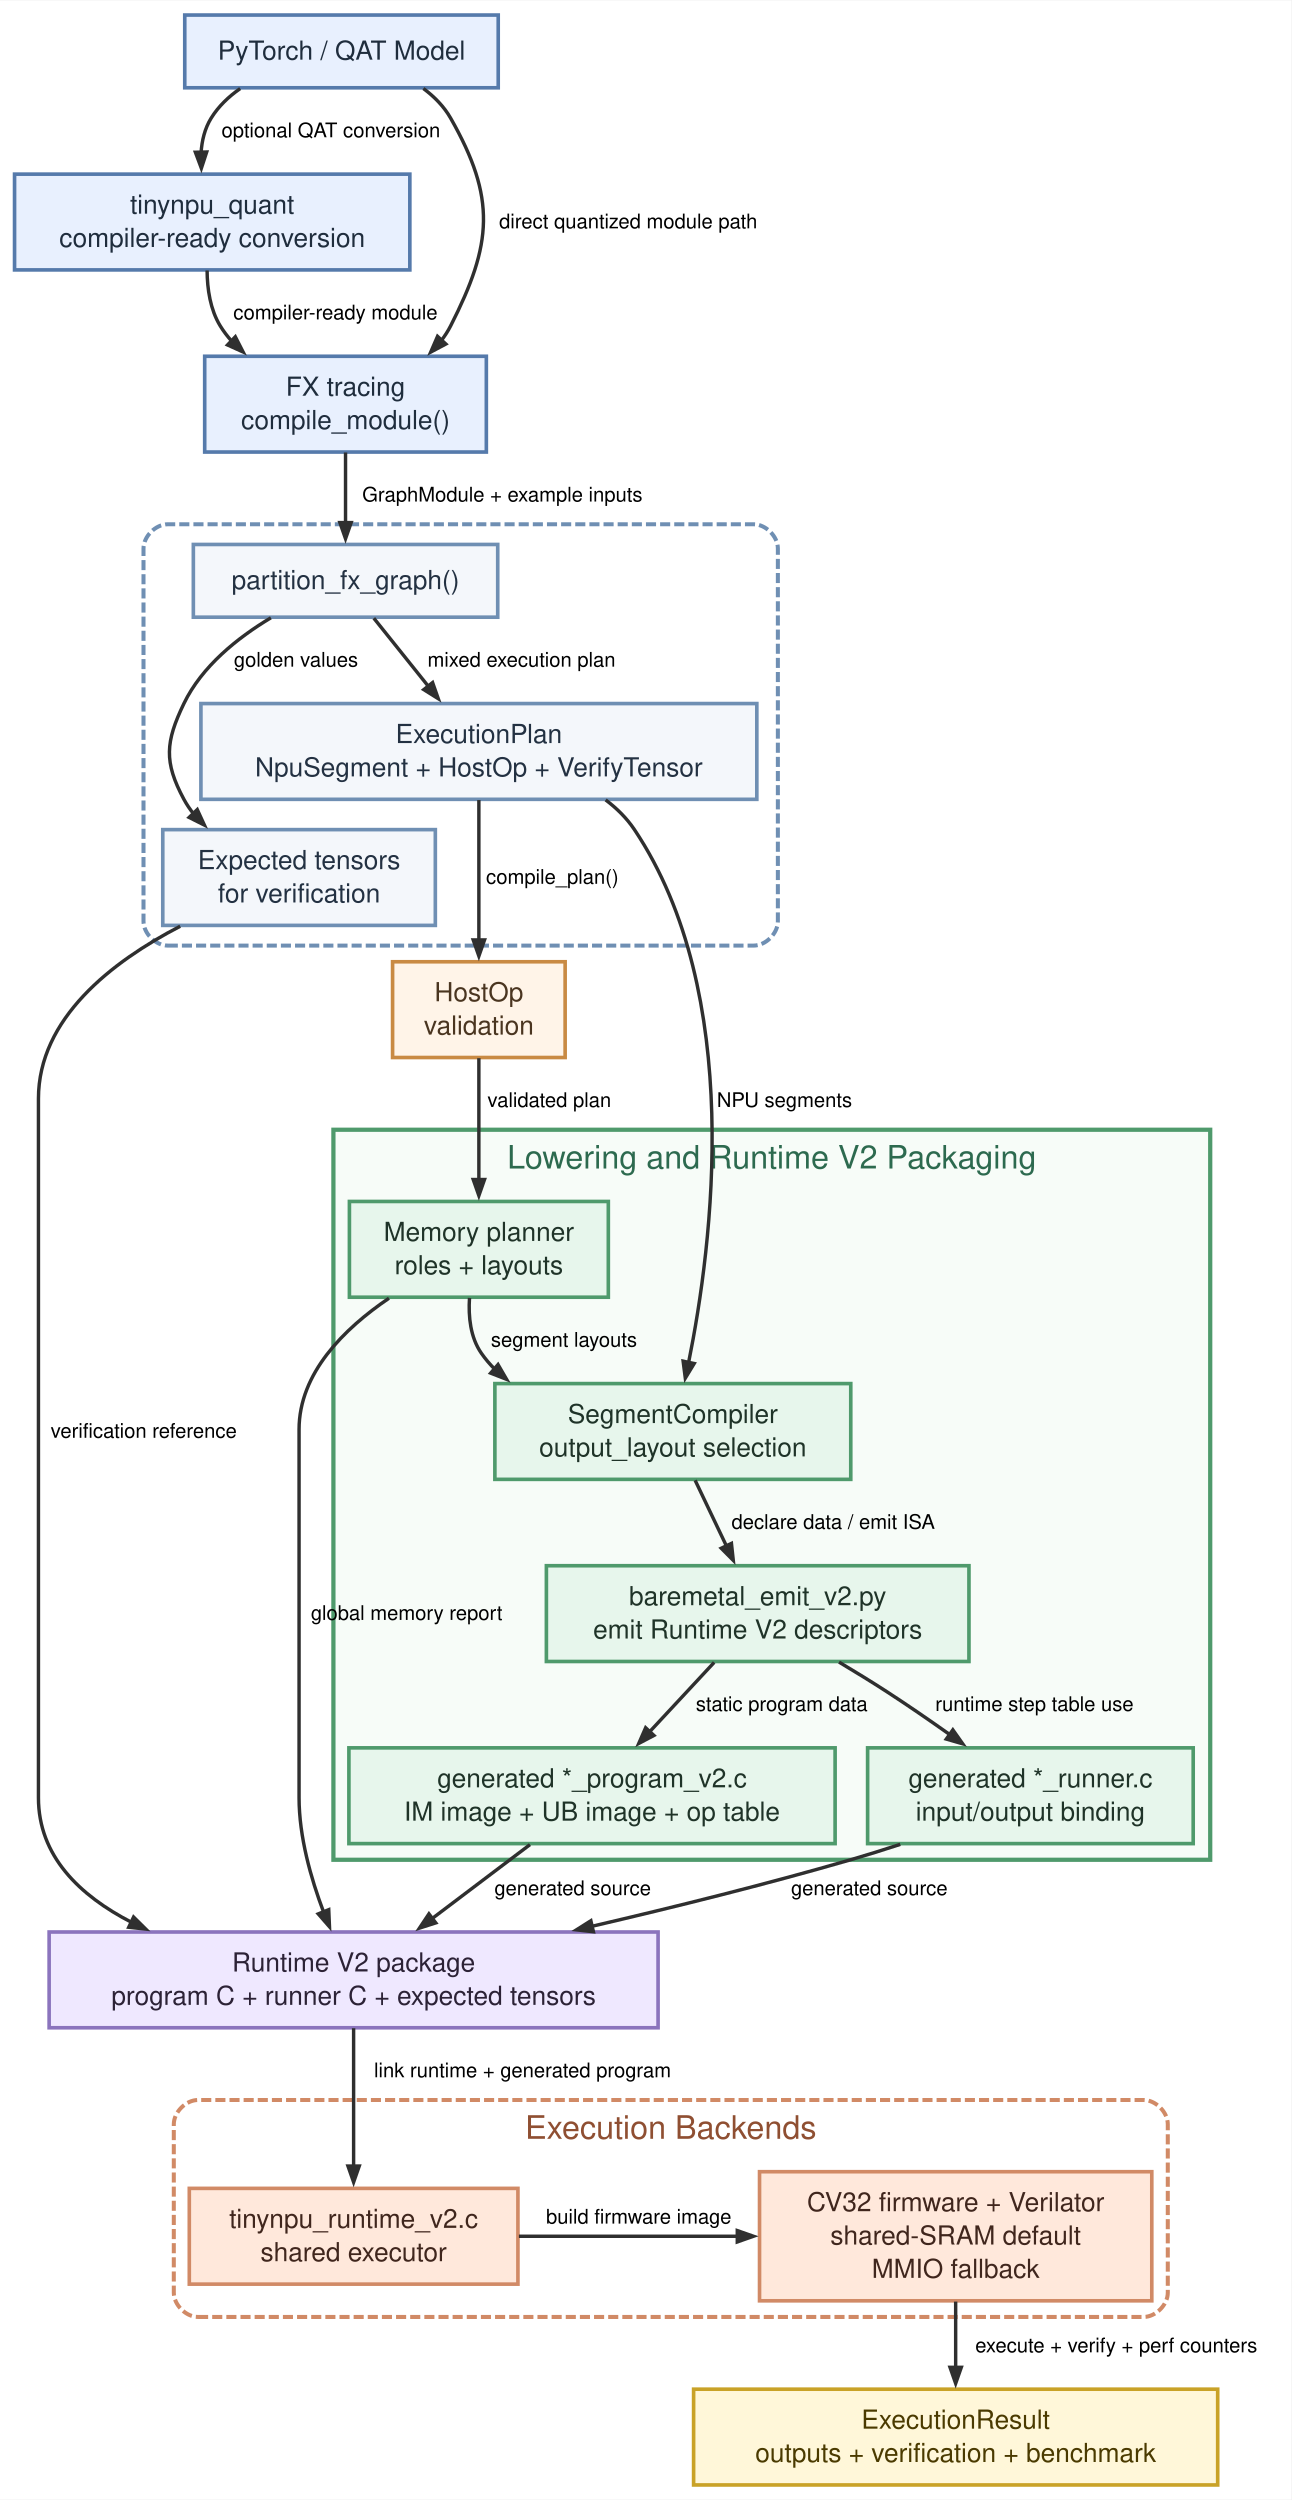
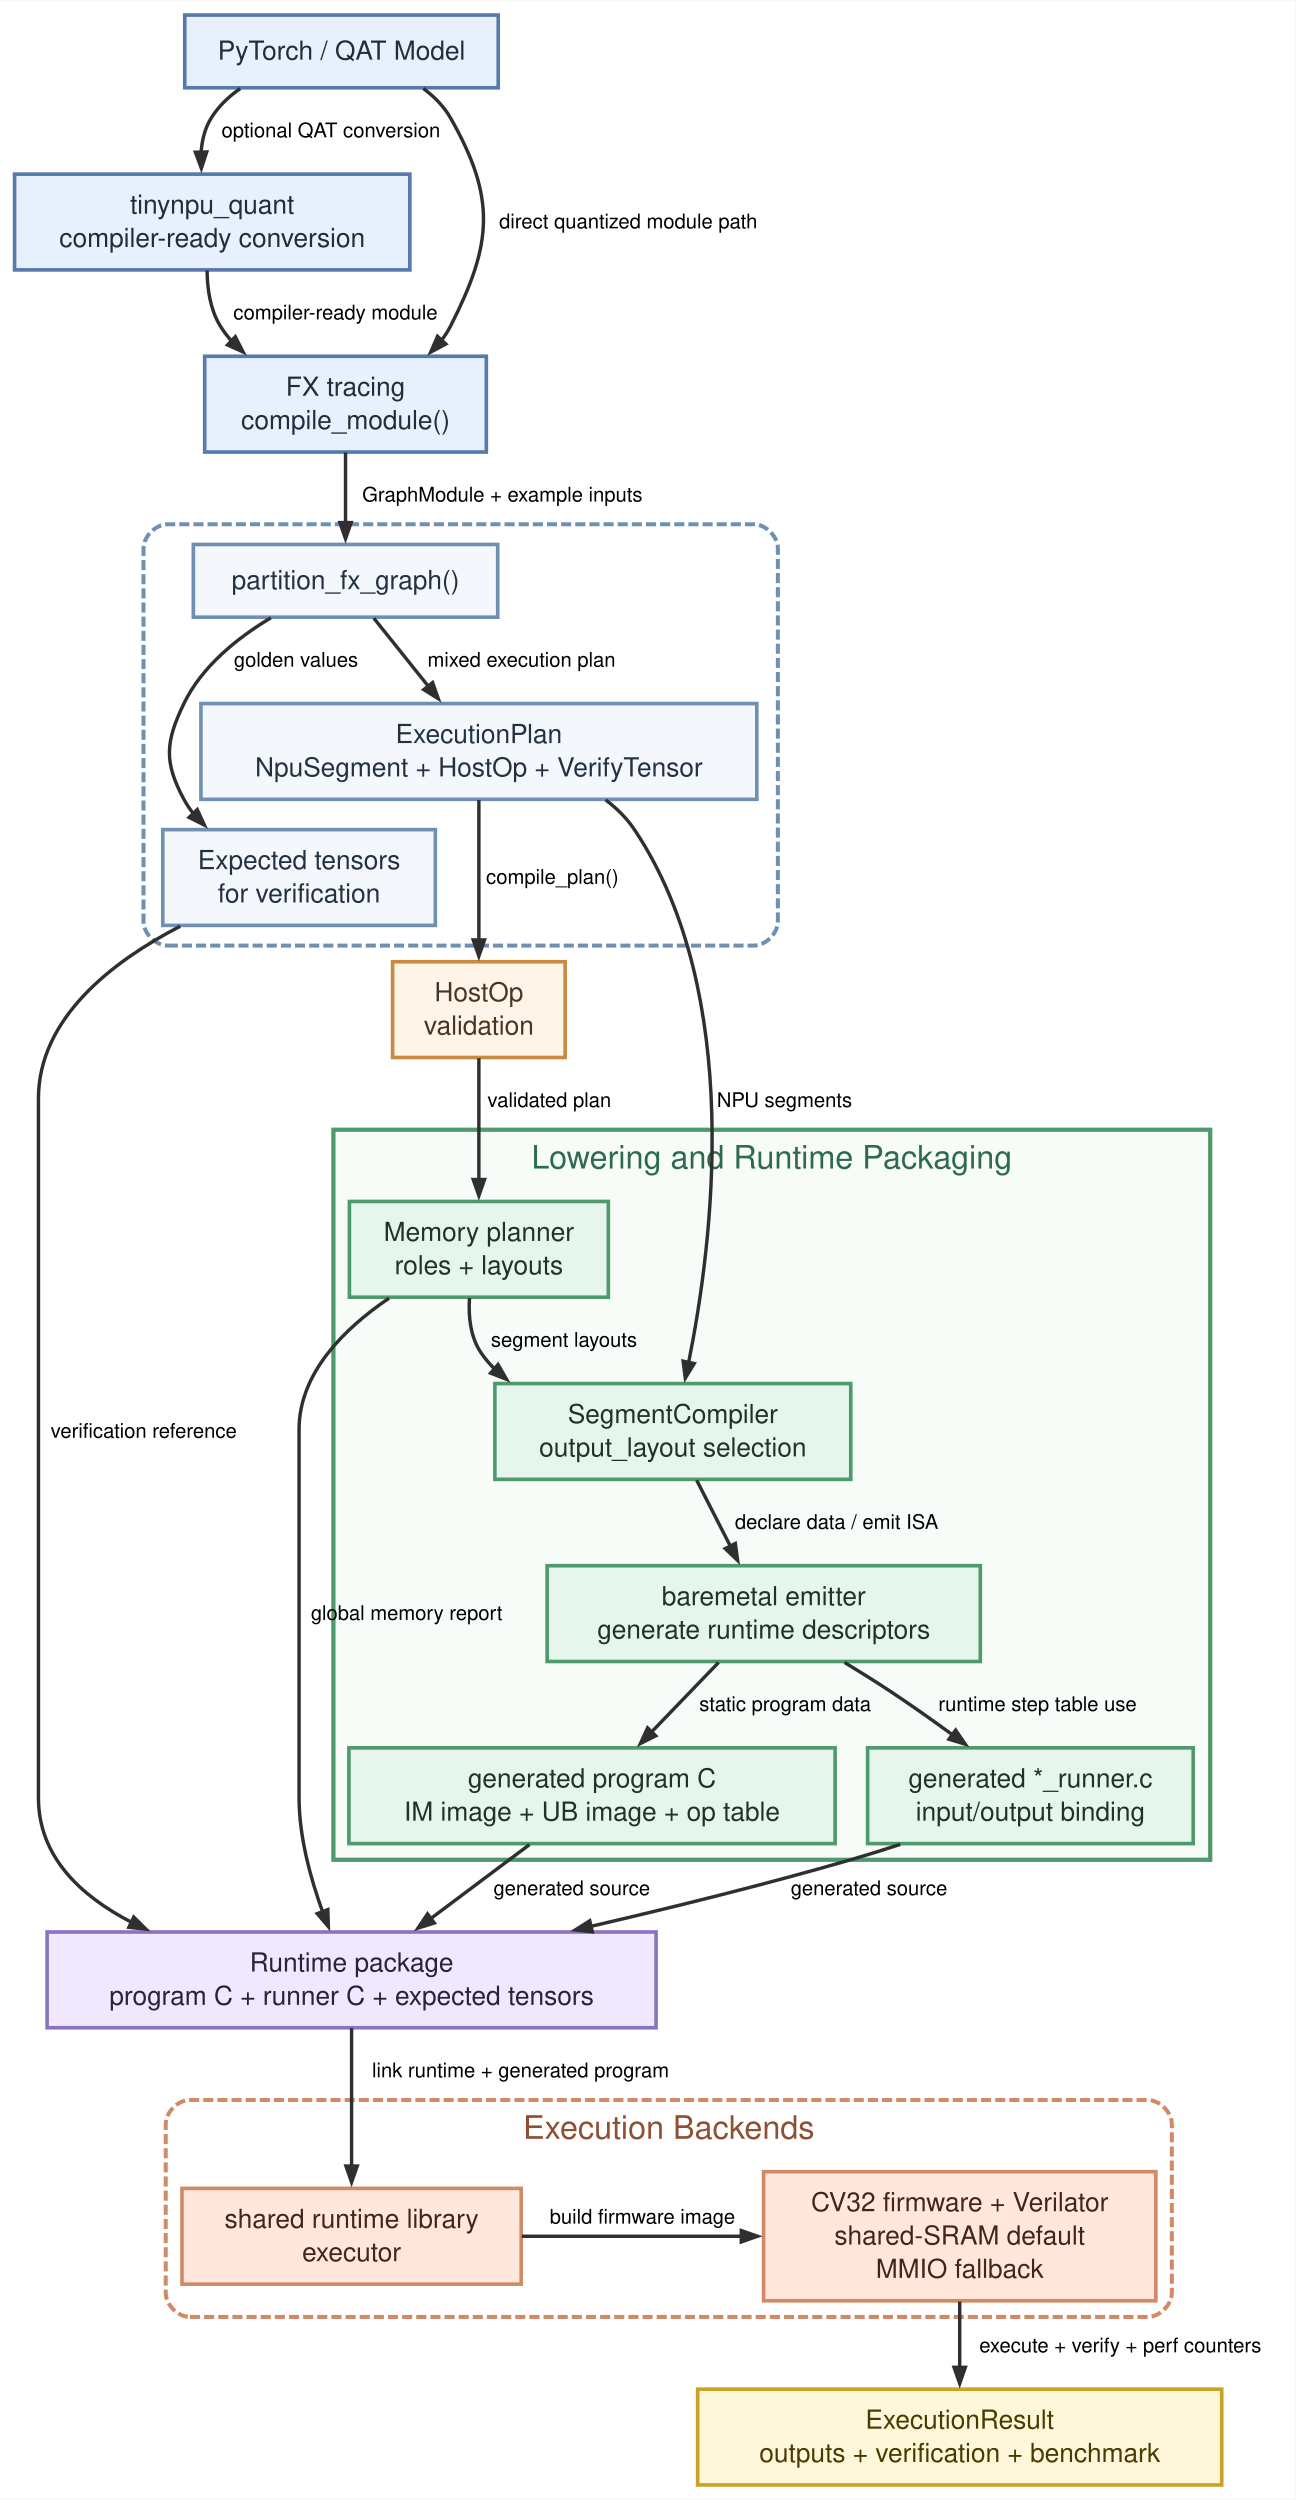
- <svg xmlns="http://www.w3.org/2000/svg" width="639pt" height="1237pt" viewBox="0.00 0.00 639.23 1236.95">
+ <svg xmlns="http://www.w3.org/2000/svg" width="641pt" height="1237pt" viewBox="0.00 0.00 641.23 1236.95">
  <g id="graph0" class="graph" transform="scale(1 1) rotate(0) translate(7.2 1229.75)">
-     <polygon fill="white" stroke="none" points="-7.2,7.2 -7.2,-1229.75 632.03,-1229.75 632.03,7.2 -7.2,7.2" />
+     <polygon fill="white" stroke="none" points="-7.2,7.2 -7.2,-1229.75 634.03,-1229.75 634.03,7.2 -7.2,7.2" />
    <g id="clust1" class="cluster">
      <path fill="white" stroke="#6f8fb3" stroke-width="2" stroke-dasharray="5,2" d="M75.83,-761.95C75.83,-761.95 365.83,-761.95 365.83,-761.95 371.83,-761.95 377.83,-767.95 377.83,-773.95 377.83,-773.95 377.83,-958.5 377.83,-958.5 377.83,-964.5 371.83,-970.5 365.83,-970.5 365.83,-970.5 75.83,-970.5 75.83,-970.5 69.83,-970.5 63.83,-964.5 63.83,-958.5 63.83,-958.5 63.83,-773.95 63.83,-773.95 63.83,-767.95 69.83,-761.95 75.83,-761.95" />
    </g>
    <g id="clust2" class="cluster">
      <polygon fill="#f7fcf8" stroke="#4f9a6c" stroke-width="2.1" points="157.83,-309.45 157.83,-670.8 591.83,-670.8 591.83,-309.45 157.83,-309.45" />
-       <text text-anchor="middle" x="374.83" y="-651.6" font-family="Helvetica,sans-Serif" font-size="16.00" fill="#2d6a4f">Lowering and Runtime V2 Packaging</text>
+       <text text-anchor="middle" x="374.83" y="-651.6" font-family="Helvetica,sans-Serif" font-size="16.00" fill="#2d6a4f">Lowering and Runtime Packaging</text>
    </g>
    <g id="clust3" class="cluster">
-       <path fill="white" stroke="#d18a66" stroke-width="2" stroke-dasharray="5,2" d="M90.83,-83.15C90.83,-83.15 558.83,-83.15 558.83,-83.15 564.83,-83.15 570.83,-89.15 570.83,-95.15 570.83,-95.15 570.83,-178.55 570.83,-178.55 570.83,-184.55 564.83,-190.55 558.83,-190.55 558.83,-190.55 90.83,-190.55 90.83,-190.55 84.83,-190.55 78.83,-184.55 78.83,-178.55 78.83,-178.55 78.83,-95.15 78.83,-95.15 78.83,-89.15 84.83,-83.15 90.83,-83.15" />
-       <text text-anchor="middle" x="324.83" y="-171.35" font-family="Helvetica,sans-Serif" font-size="16.00" fill="#8f4f32">Execution Backends</text>
+       <path fill="white" stroke="#d18a66" stroke-width="2" stroke-dasharray="5,2" d="M86.83,-83.15C86.83,-83.15 560.83,-83.15 560.83,-83.15 566.83,-83.15 572.83,-89.15 572.83,-95.15 572.83,-95.15 572.83,-178.55 572.83,-178.55 572.83,-184.55 566.83,-190.55 560.83,-190.55 560.83,-190.55 86.83,-190.55 86.83,-190.55 80.83,-190.55 74.83,-184.55 74.83,-178.55 74.83,-178.55 74.83,-95.15 74.83,-95.15 74.83,-89.15 80.83,-83.15 86.83,-83.15" />
+       <text text-anchor="middle" x="323.83" y="-171.35" font-family="Helvetica,sans-Serif" font-size="16.00" fill="#8f4f32">Execution Backends</text>
    </g>
    <g id="node1" class="node">
      <polygon fill="#e8f0fe" stroke="#557aab" stroke-width="1.8" points="239.41,-1222.55 84.25,-1222.55 84.25,-1186.55 239.41,-1186.55 239.41,-1222.55" />
      <text text-anchor="middle" x="161.83" y="-1200.45" font-family="Helvetica,sans-Serif" font-size="13.00" fill="#1f2d3d">PyTorch / QAT Model</text>
    </g>
    <g id="node2" class="node">
      <polygon fill="#e8f0fe" stroke="#557aab" stroke-width="1.8" points="195.66,-1143.8 0,-1143.8 0,-1096.4 195.66,-1096.4 195.66,-1143.8" />
      <text text-anchor="middle" x="97.83" y="-1124.25" font-family="Helvetica,sans-Serif" font-size="13.00" fill="#1f2d3d">tinynpu_quant</text>
      <text text-anchor="middle" x="97.83" y="-1107.75" font-family="Helvetica,sans-Serif" font-size="13.00" fill="#1f2d3d">compiler-ready conversion</text>
    </g>
    <g id="edge1" class="edge">
      <path fill="none" stroke="#2f2f2f" stroke-width="1.7" d="M111.68,-1186.15C106,-1182.2 100.95,-1177.39 97.33,-1171.55 94.14,-1166.4 92.7,-1160.35 92.32,-1154.26" />
      <polygon fill="#2f2f2f" stroke="#2f2f2f" stroke-width="1.7" points="95.11,-1154.76 92.47,-1146.7 89.51,-1154.64 95.11,-1154.76" />
      <text text-anchor="middle" x="156.58" y="-1162.05" font-family="Helvetica,sans-Serif" font-size="10.00">optional QAT conversion</text>
    </g>
    <g id="node3" class="node">
      <polygon fill="#e8f0fe" stroke="#557aab" stroke-width="1.8" points="233.53,-1053.65 94.12,-1053.65 94.12,-1006.25 233.53,-1006.25 233.53,-1053.65" />
      <text text-anchor="middle" x="163.83" y="-1034.1" font-family="Helvetica,sans-Serif" font-size="13.00" fill="#1f2d3d">FX tracing</text>
      <text text-anchor="middle" x="163.83" y="-1017.6" font-family="Helvetica,sans-Serif" font-size="13.00" fill="#1f2d3d">compile_module()</text>
    </g>
    <g id="edge3" class="edge">
      <path fill="none" stroke="#2f2f2f" stroke-width="1.7" d="M202.36,-1186.19C207.75,-1182.17 212.54,-1177.33 215.83,-1171.55 238.47,-1131.81 236.61,-1109.39 215.83,-1068.65 214.5,-1066.04 212.9,-1063.57 211.09,-1061.24" />
      <polygon fill="#2f2f2f" stroke="#2f2f2f" stroke-width="1.7" points="213.49,-1059.71 206,-1055.73 209.37,-1063.51 213.49,-1059.71" />
      <text text-anchor="middle" x="303.75" y="-1116.98" font-family="Helvetica,sans-Serif" font-size="10.00">direct quantized module path</text>
    </g>
    <g id="edge2" class="edge">
      <path fill="none" stroke="#2f2f2f" stroke-width="1.7" d="M95.31,-1096.11C95.37,-1086.97 96.86,-1076.73 101.83,-1068.65 103.44,-1066.04 105.3,-1063.58 107.36,-1061.27" />
      <polygon fill="#2f2f2f" stroke="#2f2f2f" stroke-width="1.7" points="109.28,-1063.31 113.14,-1055.76 105.42,-1059.25 109.28,-1063.31" />
      <text text-anchor="middle" x="158.83" y="-1071.9" font-family="Helvetica,sans-Serif" font-size="10.00">compiler-ready module</text>
    </g>
    <g id="node4" class="node">
      <polygon fill="#f4f7fb" stroke="#6f8fb3" stroke-width="1.8" points="239.16,-960.5 88.5,-960.5 88.5,-924.5 239.16,-924.5 239.16,-960.5" />
      <text text-anchor="middle" x="163.83" y="-938.4" font-family="Helvetica,sans-Serif" font-size="13.00" fill="#233142">partition_fx_graph()</text>
    </g>
    <g id="edge4" class="edge">
      <path fill="none" stroke="#2f2f2f" stroke-width="1.7" d="M163.83,-1006.05C163.83,-995.37 163.83,-982.57 163.83,-971.34" />
      <polygon fill="#2f2f2f" stroke="#2f2f2f" stroke-width="1.7" points="166.63,-971.34 163.83,-963.34 161.03,-971.34 166.63,-971.34" />
      <text text-anchor="middle" x="241.45" y="-981.75" font-family="Helvetica,sans-Serif" font-size="10.00">GraphModule + example inputs</text>
    </g>
    <g id="node5" class="node">
      <polygon fill="#f4f7fb" stroke="#6f8fb3" stroke-width="1.8" points="367.41,-881.75 92.25,-881.75 92.25,-834.35 367.41,-834.35 367.41,-881.75" />
      <text text-anchor="middle" x="229.83" y="-862.2" font-family="Helvetica,sans-Serif" font-size="13.00" fill="#233142">ExecutionPlan</text>
      <text text-anchor="middle" x="229.83" y="-845.7" font-family="Helvetica,sans-Serif" font-size="13.00" fill="#233142">NpuSegment + HostOp + VerifyTensor</text>
    </g>
    <g id="edge5" class="edge">
      <path fill="none" stroke="#2f2f2f" stroke-width="1.7" d="M177.83,-924.01C185.68,-914.2 195.72,-901.66 204.87,-890.23" />
      <polygon fill="#2f2f2f" stroke="#2f2f2f" stroke-width="1.7" points="206.92,-892.15 209.73,-884.16 202.55,-888.65 206.92,-892.15" />
      <text text-anchor="middle" x="250.93" y="-900" font-family="Helvetica,sans-Serif" font-size="10.00">mixed execution plan</text>
    </g>
    <g id="node6" class="node">
      <polygon fill="#f4f7fb" stroke="#6f8fb3" stroke-width="1.8" points="208.28,-819.35 73.37,-819.35 73.37,-771.95 208.28,-771.95 208.28,-819.35" />
      <text text-anchor="middle" x="140.83" y="-799.8" font-family="Helvetica,sans-Serif" font-size="13.00" fill="#233142">Expected tensors</text>
      <text text-anchor="middle" x="140.83" y="-783.3" font-family="Helvetica,sans-Serif" font-size="13.00" fill="#233142">for verification</text>
    </g>
    <g id="edge6" class="edge">
      <path fill="none" stroke="#2f2f2f" stroke-width="1.7" d="M126.88,-924.2C110.39,-914.32 92.7,-900.18 83.83,-881.75 74.7,-862.77 73.86,-852.91 83.83,-834.35 85.23,-831.75 86.89,-829.31 88.75,-827" />
      <polygon fill="#2f2f2f" stroke="#2f2f2f" stroke-width="1.7" points="90.44,-829.28 93.98,-821.58 86.41,-825.39 90.44,-829.28" />
      <text text-anchor="middle" x="139.3" y="-900" font-family="Helvetica,sans-Serif" font-size="10.00">golden values</text>
    </g>
    <g id="node7" class="node">
      <polygon fill="#fff4e8" stroke="#c98a43" stroke-width="1.8" points="272.53,-753.95 187.12,-753.95 187.12,-706.55 272.53,-706.55 272.53,-753.95" />
      <text text-anchor="middle" x="229.83" y="-734.4" font-family="Helvetica,sans-Serif" font-size="13.00" fill="#4a3520">HostOp</text>
      <text text-anchor="middle" x="229.83" y="-717.9" font-family="Helvetica,sans-Serif" font-size="13.00" fill="#4a3520">validation</text>
    </g>
    <g id="edge7" class="edge">
      <path fill="none" stroke="#2f2f2f" stroke-width="1.7" d="M229.83,-833.98C229.83,-814.56 229.83,-786.54 229.83,-764.67" />
      <polygon fill="#2f2f2f" stroke="#2f2f2f" stroke-width="1.7" points="232.63,-764.75 229.83,-756.75 227.03,-764.75 232.63,-764.75" />
      <text text-anchor="middle" x="266.2" y="-792.53" font-family="Helvetica,sans-Serif" font-size="10.00">compile_plan()</text>
    </g>
    <g id="node9" class="node">
      <polygon fill="#e7f6ec" stroke="#4f9a6c" stroke-width="1.8" points="413.91,-545.15 237.75,-545.15 237.75,-497.75 413.91,-497.75 413.91,-545.15" />
      <text text-anchor="middle" x="325.83" y="-525.6" font-family="Helvetica,sans-Serif" font-size="13.00" fill="#1f3328">SegmentCompiler</text>
      <text text-anchor="middle" x="325.83" y="-509.1" font-family="Helvetica,sans-Serif" font-size="13.00" fill="#1f3328">output_layout selection</text>
    </g>
    <g id="edge10" class="edge">
      <path fill="none" stroke="#2f2f2f" stroke-width="1.7" d="M292.58,-834.05C298.1,-829.9 303.02,-825.04 306.83,-819.35 361.32,-737.92 345.49,-614.15 333.63,-555.5" />
      <polygon fill="#2f2f2f" stroke="#2f2f2f" stroke-width="1.7" points="336.41,-555.09 332.01,-547.85 330.93,-556.25 336.41,-555.09" />
      <text text-anchor="middle" x="381.09" y="-682.05" font-family="Helvetica,sans-Serif" font-size="10.00">NPU segments</text>
    </g>
    <g id="node13" class="node">
-       <polygon fill="#efe8ff" stroke="#8b74bd" stroke-width="1.8" points="318.53,-273.7 17.12,-273.7 17.12,-226.3 318.53,-226.3 318.53,-273.7" />
-       <text text-anchor="middle" x="167.83" y="-254.15" font-family="Helvetica,sans-Serif" font-size="13.00" fill="#2c2236">Runtime V2 package</text>
-       <text text-anchor="middle" x="167.83" y="-237.65" font-family="Helvetica,sans-Serif" font-size="13.00" fill="#2c2236">program C + runner C + expected tensors</text>
+       <polygon fill="#efe8ff" stroke="#8b74bd" stroke-width="1.8" points="317.53,-273.7 16.12,-273.7 16.12,-226.3 317.53,-226.3 317.53,-273.7" />
+       <text text-anchor="middle" x="166.83" y="-254.15" font-family="Helvetica,sans-Serif" font-size="13.00" fill="#2c2236">Runtime package</text>
+       <text text-anchor="middle" x="166.83" y="-237.65" font-family="Helvetica,sans-Serif" font-size="13.00" fill="#2c2236">program C + runner C + expected tensors</text>
    </g>
    <g id="edge16" class="edge">
-       <path fill="none" stroke="#2f2f2f" stroke-width="1.7" d="M81.99,-771.53C47.97,-753.89 11.83,-725.82 11.83,-686.18 11.83,-686.18 11.83,-686.18 11.83,-340.15 11.83,-311.41 32.04,-291.81 57.91,-278.49" />
-       <polygon fill="#2f2f2f" stroke="#2f2f2f" stroke-width="1.7" points="58.92,-281.11 64.95,-275.14 56.52,-276.05 58.92,-281.11" />
+       <path fill="none" stroke="#2f2f2f" stroke-width="1.7" d="M81.99,-771.53C47.97,-753.89 11.83,-725.82 11.83,-686.18 11.83,-686.18 11.83,-686.18 11.83,-340.15 11.83,-311.41 32.1,-291.8 57.99,-278.47" />
+       <polygon fill="#2f2f2f" stroke="#2f2f2f" stroke-width="1.7" points="59.01,-281.08 65.03,-275.12 56.6,-276.03 59.01,-281.08" />
      <text text-anchor="middle" x="63.95" y="-518.32" font-family="Helvetica,sans-Serif" font-size="10.00">verification reference</text>
    </g>
    <g id="node8" class="node">
      <polygon fill="#e7f6ec" stroke="#4f9a6c" stroke-width="1.8" points="293.91,-635.3 165.75,-635.3 165.75,-587.9 293.91,-587.9 293.91,-635.3" />
      <text text-anchor="middle" x="229.83" y="-615.75" font-family="Helvetica,sans-Serif" font-size="13.00" fill="#1f3328">Memory planner</text>
      <text text-anchor="middle" x="229.83" y="-599.25" font-family="Helvetica,sans-Serif" font-size="13.00" fill="#1f3328">roles + layouts</text>
    </g>
    <g id="edge8" class="edge">
      <path fill="none" stroke="#2f2f2f" stroke-width="1.7" d="M229.83,-706.2C229.83,-689.03 229.83,-665.32 229.83,-646.06" />
      <polygon fill="#2f2f2f" stroke="#2f2f2f" stroke-width="1.7" points="232.63,-646.17 229.83,-638.17 227.03,-646.17 232.63,-646.17" />
      <text text-anchor="middle" x="264.7" y="-682.05" font-family="Helvetica,sans-Serif" font-size="10.00">validated plan</text>
    </g>
    <g id="edge9" class="edge">
      <path fill="none" stroke="#2f2f2f" stroke-width="1.7" d="M225.19,-587.55C224.58,-578.3 225.62,-567.99 231.08,-560.15 233.05,-557.32 235.28,-554.7 237.7,-552.27" />
      <polygon fill="#2f2f2f" stroke="#2f2f2f" stroke-width="1.7" points="239.31,-554.58 243.56,-547.25 235.66,-550.33 239.31,-554.58" />
      <text text-anchor="middle" x="271.95" y="-563.4" font-family="Helvetica,sans-Serif" font-size="10.00">segment layouts</text>
    </g>
    <g id="edge17" class="edge">
-       <path fill="none" stroke="#2f2f2f" stroke-width="1.7" d="M185.33,-587.4C163.08,-572.32 140.83,-550.29 140.83,-522.45 140.83,-522.45 140.83,-522.45 140.83,-340.15 140.83,-320.87 146.69,-300.2 152.95,-283.63" />
-       <polygon fill="#2f2f2f" stroke="#2f2f2f" stroke-width="1.7" points="155.52,-284.75 155.89,-276.28 150.32,-282.66 155.52,-284.75" />
+       <path fill="none" stroke="#2f2f2f" stroke-width="1.7" d="M185.33,-587.4C163.08,-572.32 140.83,-550.29 140.83,-522.45 140.83,-522.45 140.83,-522.45 140.83,-340.15 140.83,-320.92 146.47,-300.27 152.5,-283.68" />
+       <polygon fill="#2f2f2f" stroke="#2f2f2f" stroke-width="1.7" points="155.07,-284.8 155.33,-276.33 149.84,-282.79 155.07,-284.8" />
      <text text-anchor="middle" x="194.08" y="-428.17" font-family="Helvetica,sans-Serif" font-size="10.00">global memory report</text>
    </g>
    <g id="node10" class="node">
-       <polygon fill="#e7f6ec" stroke="#4f9a6c" stroke-width="1.8" points="472.41,-455 263.25,-455 263.25,-407.6 472.41,-407.6 472.41,-455" />
-       <text text-anchor="middle" x="367.83" y="-435.45" font-family="Helvetica,sans-Serif" font-size="13.00" fill="#1f3328">baremetal_emit_v2.py</text>
-       <text text-anchor="middle" x="367.83" y="-418.95" font-family="Helvetica,sans-Serif" font-size="13.00" fill="#1f3328">emit Runtime V2 descriptors</text>
+       <polygon fill="#e7f6ec" stroke="#4f9a6c" stroke-width="1.8" points="478.03,-455 263.62,-455 263.62,-407.6 478.03,-407.6 478.03,-455" />
+       <text text-anchor="middle" x="370.83" y="-435.45" font-family="Helvetica,sans-Serif" font-size="13.00" fill="#1f3328">baremetal emitter</text>
+       <text text-anchor="middle" x="370.83" y="-418.95" font-family="Helvetica,sans-Serif" font-size="13.00" fill="#1f3328">generate runtime descriptors</text>
    </g>
    <g id="edge11" class="edge">
-       <path fill="none" stroke="#2f2f2f" stroke-width="1.7" d="M336.87,-497.29C341.59,-487.37 347.19,-475.61 352.33,-464.84" />
-       <polygon fill="#2f2f2f" stroke="#2f2f2f" stroke-width="1.7" points="354.85,-466.06 355.76,-457.63 349.79,-463.65 354.85,-466.06" />
-       <text text-anchor="middle" x="405.22" y="-473.25" font-family="Helvetica,sans-Serif" font-size="10.00">declare data / emit ISA</text>
+       <path fill="none" stroke="#2f2f2f" stroke-width="1.7" d="M337.65,-497.29C342.77,-487.27 348.84,-475.37 354.39,-464.51" />
+       <polygon fill="#2f2f2f" stroke="#2f2f2f" stroke-width="1.7" points="356.77,-466 357.92,-457.6 351.78,-463.45 356.77,-466" />
+       <text text-anchor="middle" x="406.9" y="-473.25" font-family="Helvetica,sans-Serif" font-size="10.00">declare data / emit ISA</text>
    </g>
    <g id="node11" class="node">
      <polygon fill="#e7f6ec" stroke="#4f9a6c" stroke-width="1.8" points="406.16,-364.85 165.5,-364.85 165.5,-317.45 406.16,-317.45 406.16,-364.85" />
-       <text text-anchor="middle" x="285.83" y="-345.3" font-family="Helvetica,sans-Serif" font-size="13.00" fill="#1f3328">generated *_program_v2.c</text>
+       <text text-anchor="middle" x="285.83" y="-345.3" font-family="Helvetica,sans-Serif" font-size="13.00" fill="#1f3328">generated program C</text>
      <text text-anchor="middle" x="285.83" y="-328.8" font-family="Helvetica,sans-Serif" font-size="13.00" fill="#1f3328">IM image + UB image + op table</text>
    </g>
    <g id="edge12" class="edge">
-       <path fill="none" stroke="#2f2f2f" stroke-width="1.7" d="M346.29,-407.14C336.49,-396.61 324.77,-384.01 314.27,-372.72" />
-       <polygon fill="#2f2f2f" stroke="#2f2f2f" stroke-width="1.7" points="316.48,-370.99 308.98,-367.04 312.38,-374.8 316.48,-370.99" />
-       <text text-anchor="middle" x="379.74" y="-383.1" font-family="Helvetica,sans-Serif" font-size="10.00">static program data</text>
+       <path fill="none" stroke="#2f2f2f" stroke-width="1.7" d="M348.5,-407.14C338.35,-396.61 326.2,-384.01 315.31,-372.72" />
+       <polygon fill="#2f2f2f" stroke="#2f2f2f" stroke-width="1.7" points="317.37,-370.82 309.8,-367.01 313.34,-374.71 317.37,-370.82" />
+       <text text-anchor="middle" x="381.42" y="-383.1" font-family="Helvetica,sans-Serif" font-size="10.00">static program data</text>
    </g>
    <g id="node12" class="node">
      <polygon fill="#e7f6ec" stroke="#4f9a6c" stroke-width="1.8" points="583.41,-364.85 422.25,-364.85 422.25,-317.45 583.41,-317.45 583.41,-364.85" />
      <text text-anchor="middle" x="502.83" y="-345.3" font-family="Helvetica,sans-Serif" font-size="13.00" fill="#1f3328">generated *_runner.c</text>
      <text text-anchor="middle" x="502.83" y="-328.8" font-family="Helvetica,sans-Serif" font-size="13.00" fill="#1f3328">input/output binding</text>
    </g>
    <g id="edge13" class="edge">
-       <path fill="none" stroke="#2f2f2f" stroke-width="1.7" d="M408.1,-407.29C416.04,-402.55 424.25,-397.51 431.83,-392.6 442.04,-385.98 452.84,-378.55 462.86,-371.45" />
-       <polygon fill="#2f2f2f" stroke="#2f2f2f" stroke-width="1.7" points="464.44,-373.76 469.33,-366.84 461.19,-369.2 464.44,-373.76" />
-       <text text-anchor="middle" x="504.82" y="-383.1" font-family="Helvetica,sans-Serif" font-size="10.00">runtime step table use</text>
+       <path fill="none" stroke="#2f2f2f" stroke-width="1.7" d="M410.83,-407.12C418.54,-402.44 426.5,-397.46 433.83,-392.6 443.88,-385.94 454.49,-378.43 464.3,-371.28" />
+       <polygon fill="#2f2f2f" stroke="#2f2f2f" stroke-width="1.7" points="465.83,-373.63 470.61,-366.64 462.51,-369.12 465.83,-373.63" />
+       <text text-anchor="middle" x="506.35" y="-383.1" font-family="Helvetica,sans-Serif" font-size="10.00">runtime step table use</text>
    </g>
    <g id="edge14" class="edge">
-       <path fill="none" stroke="#2f2f2f" stroke-width="1.7" d="M255.13,-316.96C240.25,-305.71 222.21,-292.09 206.41,-280.14" />
-       <polygon fill="#2f2f2f" stroke="#2f2f2f" stroke-width="1.7" points="208.5,-278.21 200.42,-275.63 205.12,-282.68 208.5,-278.21" />
-       <text text-anchor="middle" x="276.27" y="-291.95" font-family="Helvetica,sans-Serif" font-size="10.00">generated source</text>
+       <path fill="none" stroke="#2f2f2f" stroke-width="1.7" d="M254.87,-316.96C239.86,-305.71 221.67,-292.09 205.73,-280.14" />
+       <polygon fill="#2f2f2f" stroke="#2f2f2f" stroke-width="1.7" points="207.77,-278.17 199.69,-275.62 204.41,-282.65 207.77,-278.17" />
+       <text text-anchor="middle" x="275.83" y="-291.95" font-family="Helvetica,sans-Serif" font-size="10.00">generated source</text>
    </g>
    <g id="edge15" class="edge">
-       <path fill="none" stroke="#2f2f2f" stroke-width="1.7" d="M438.42,-317.09C430.18,-314.39 421.83,-311.78 413.83,-309.45 372.44,-297.43 326.62,-286.03 285.85,-276.54" />
-       <polygon fill="#2f2f2f" stroke="#2f2f2f" stroke-width="1.7" points="286.53,-273.83 278.1,-274.76 285.27,-279.28 286.53,-273.83" />
-       <text text-anchor="middle" x="423.09" y="-291.95" font-family="Helvetica,sans-Serif" font-size="10.00">generated source</text>
+       <path fill="none" stroke="#2f2f2f" stroke-width="1.7" d="M438.42,-317.09C430.18,-314.39 421.84,-311.77 413.83,-309.45 372.28,-297.4 326.27,-286 285.33,-276.51" />
+       <polygon fill="#2f2f2f" stroke="#2f2f2f" stroke-width="1.7" points="285.97,-273.79 277.55,-274.72 284.71,-279.25 285.97,-273.79" />
+       <text text-anchor="middle" x="422.96" y="-291.95" font-family="Helvetica,sans-Serif" font-size="10.00">generated source</text>
    </g>
    <g id="node14" class="node">
-       <polygon fill="#ffe8db" stroke="#d18a66" stroke-width="1.8" points="249.16,-146.8 86.5,-146.8 86.5,-99.4 249.16,-99.4 249.16,-146.8" />
-       <text text-anchor="middle" x="167.83" y="-127.25" font-family="Helvetica,sans-Serif" font-size="13.00" fill="#40261d">tinynpu_runtime_v2.c</text>
-       <text text-anchor="middle" x="167.83" y="-110.75" font-family="Helvetica,sans-Serif" font-size="13.00" fill="#40261d">shared executor</text>
+       <polygon fill="#ffe8db" stroke="#d18a66" stroke-width="1.8" points="250.78,-146.8 82.87,-146.8 82.87,-99.4 250.78,-99.4 250.78,-146.8" />
+       <text text-anchor="middle" x="166.83" y="-127.25" font-family="Helvetica,sans-Serif" font-size="13.00" fill="#40261d">shared runtime library</text>
+       <text text-anchor="middle" x="166.83" y="-110.75" font-family="Helvetica,sans-Serif" font-size="13.00" fill="#40261d">executor</text>
    </g>
    <g id="edge18" class="edge">
-       <path fill="none" stroke="#2f2f2f" stroke-width="1.7" d="M167.83,-226.09C167.83,-206.93 167.83,-179.34 167.83,-157.68" />
-       <polygon fill="#2f2f2f" stroke="#2f2f2f" stroke-width="1.7" points="170.63,-157.86 167.83,-149.86 165.03,-157.86 170.63,-157.86" />
-       <text text-anchor="middle" x="251.45" y="-201.8" font-family="Helvetica,sans-Serif" font-size="10.00">link runtime + generated program</text>
+       <path fill="none" stroke="#2f2f2f" stroke-width="1.7" d="M166.83,-226.09C166.83,-206.93 166.83,-179.34 166.83,-157.68" />
+       <polygon fill="#2f2f2f" stroke="#2f2f2f" stroke-width="1.7" points="169.63,-157.86 166.83,-149.86 164.03,-157.86 169.63,-157.86" />
+       <text text-anchor="middle" x="250.45" y="-201.8" font-family="Helvetica,sans-Serif" font-size="10.00">link runtime + generated program</text>
    </g>
    <g id="node15" class="node">
-       <polygon fill="#ffe8db" stroke="#d18a66" stroke-width="1.8" points="562.91,-155.05 368.75,-155.05 368.75,-91.15 562.91,-91.15 562.91,-155.05" />
-       <text text-anchor="middle" x="465.83" y="-135.5" font-family="Helvetica,sans-Serif" font-size="13.00" fill="#40261d">CV32 firmware + Verilator</text>
-       <text text-anchor="middle" x="465.83" y="-119" font-family="Helvetica,sans-Serif" font-size="13.00" fill="#40261d">shared-SRAM default</text>
-       <text text-anchor="middle" x="465.83" y="-102.5" font-family="Helvetica,sans-Serif" font-size="13.00" fill="#40261d">MMIO fallback</text>
+       <polygon fill="#ffe8db" stroke="#d18a66" stroke-width="1.8" points="564.91,-155.05 370.75,-155.05 370.75,-91.15 564.91,-91.15 564.91,-155.05" />
+       <text text-anchor="middle" x="467.83" y="-135.5" font-family="Helvetica,sans-Serif" font-size="13.00" fill="#40261d">CV32 firmware + Verilator</text>
+       <text text-anchor="middle" x="467.83" y="-119" font-family="Helvetica,sans-Serif" font-size="13.00" fill="#40261d">shared-SRAM default</text>
+       <text text-anchor="middle" x="467.83" y="-102.5" font-family="Helvetica,sans-Serif" font-size="13.00" fill="#40261d">MMIO fallback</text>
    </g>
    <g id="edge19" class="edge">
-       <path fill="none" stroke="#2f2f2f" stroke-width="1.7" d="M249.65,-123.1C283.06,-123.1 322.16,-123.1 357.85,-123.1" />
-       <polygon fill="#2f2f2f" stroke="#2f2f2f" stroke-width="1.7" points="357.74,-125.9 365.74,-123.1 357.74,-120.3 357.74,-125.9" />
-       <text text-anchor="middle" x="308.95" y="-129.35" font-family="Helvetica,sans-Serif" font-size="10.00">build firmware image</text>
+       <path fill="none" stroke="#2f2f2f" stroke-width="1.7" d="M251.08,-123.1C284.79,-123.1 324.05,-123.1 359.82,-123.1" />
+       <polygon fill="#2f2f2f" stroke="#2f2f2f" stroke-width="1.7" points="359.73,-125.9 367.73,-123.1 359.73,-120.3 359.73,-125.9" />
+       <text text-anchor="middle" x="310.77" y="-129.35" font-family="Helvetica,sans-Serif" font-size="10.00">build firmware image</text>
    </g>
    <g id="node16" class="node">
-       <polygon fill="#fff7d9" stroke="#c9a227" stroke-width="1.8" points="595.53,-47.4 336.12,-47.4 336.12,0 595.53,0 595.53,-47.4" />
-       <text text-anchor="middle" x="465.83" y="-27.85" font-family="Helvetica,sans-Serif" font-size="13.00" fill="#4a3a00">ExecutionResult</text>
-       <text text-anchor="middle" x="465.83" y="-11.35" font-family="Helvetica,sans-Serif" font-size="13.00" fill="#4a3a00">outputs + verification + benchmark</text>
+       <polygon fill="#fff7d9" stroke="#c9a227" stroke-width="1.8" points="597.53,-47.4 338.12,-47.4 338.12,0 597.53,0 597.53,-47.4" />
+       <text text-anchor="middle" x="467.83" y="-27.85" font-family="Helvetica,sans-Serif" font-size="13.00" fill="#4a3a00">ExecutionResult</text>
+       <text text-anchor="middle" x="467.83" y="-11.35" font-family="Helvetica,sans-Serif" font-size="13.00" fill="#4a3a00">outputs + verification + benchmark</text>
    </g>
    <g id="edge20" class="edge">
-       <path fill="none" stroke="#2f2f2f" stroke-width="1.7" d="M465.83,-90.75C465.83,-80.34 465.83,-68.73 465.83,-58.17" />
-       <polygon fill="#2f2f2f" stroke="#2f2f2f" stroke-width="1.7" points="468.63,-58.23 465.83,-50.23 463.03,-58.23 468.63,-58.23" />
-       <text text-anchor="middle" x="545.33" y="-65.65" font-family="Helvetica,sans-Serif" font-size="10.00">execute + verify + perf counters</text>
+       <path fill="none" stroke="#2f2f2f" stroke-width="1.7" d="M467.83,-90.75C467.83,-80.34 467.83,-68.73 467.83,-58.17" />
+       <polygon fill="#2f2f2f" stroke="#2f2f2f" stroke-width="1.7" points="470.63,-58.23 467.83,-50.23 465.03,-58.23 470.63,-58.23" />
+       <text text-anchor="middle" x="547.33" y="-65.65" font-family="Helvetica,sans-Serif" font-size="10.00">execute + verify + perf counters</text>
    </g>
  </g>
</svg>
